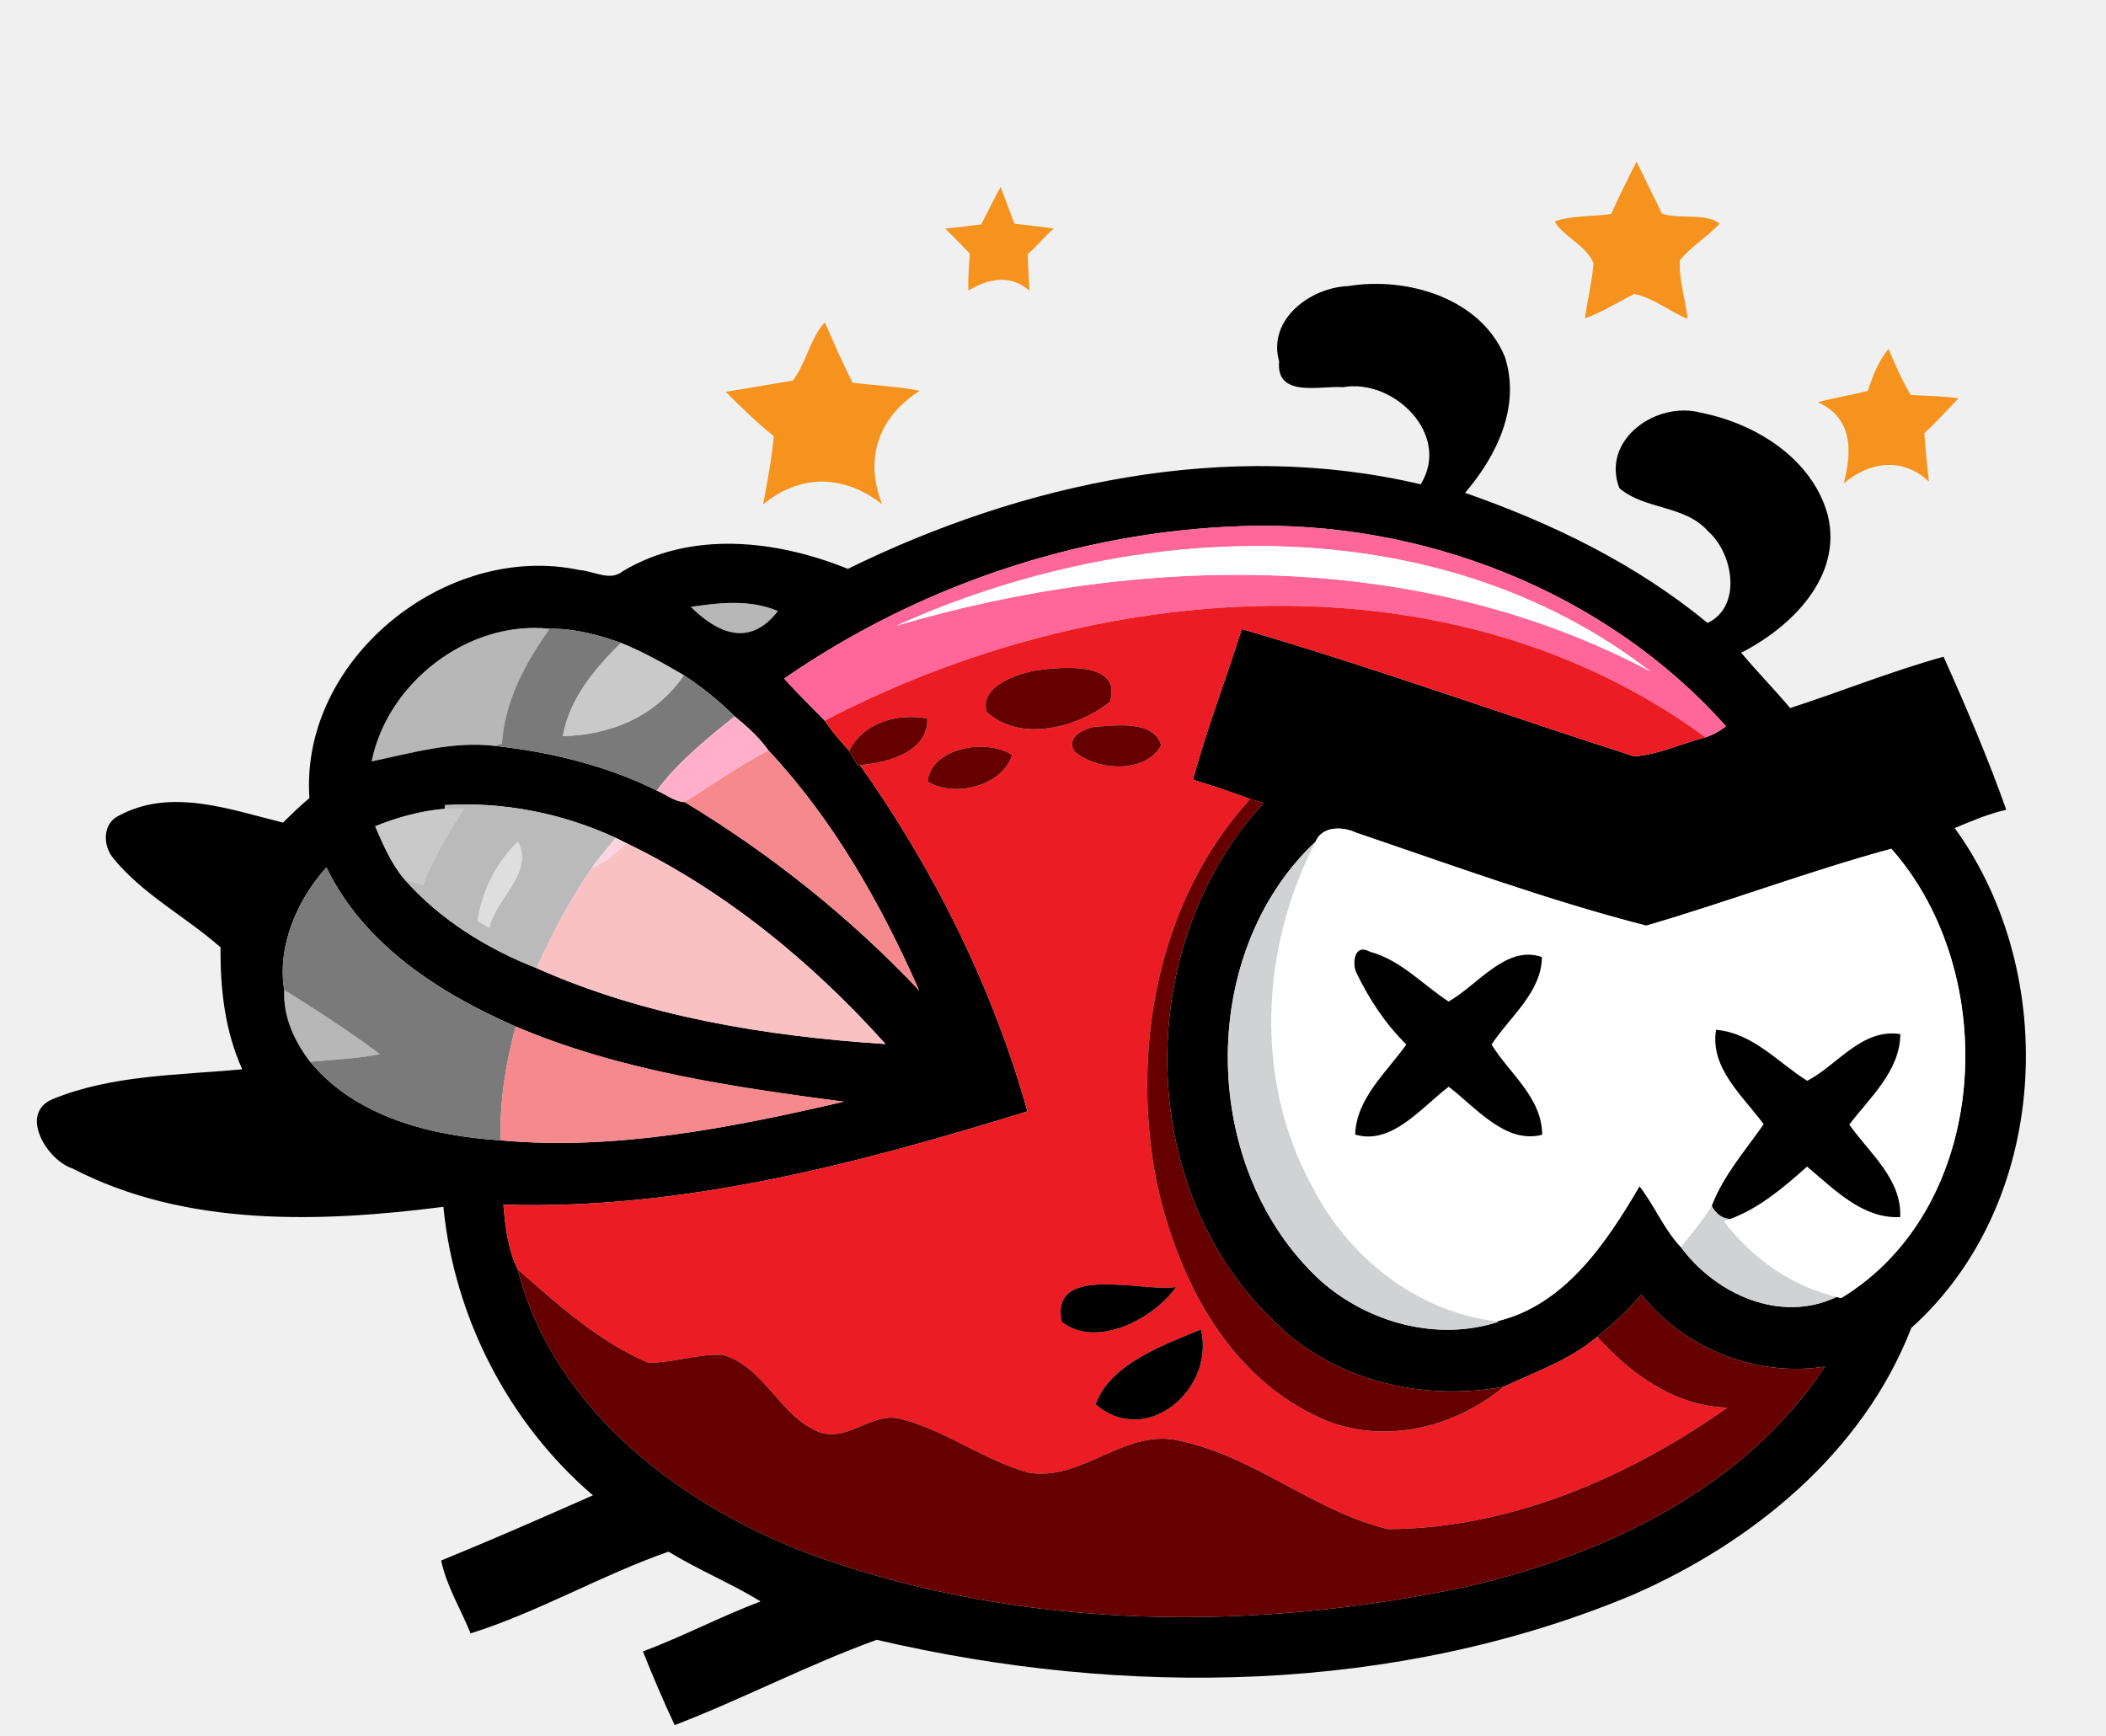
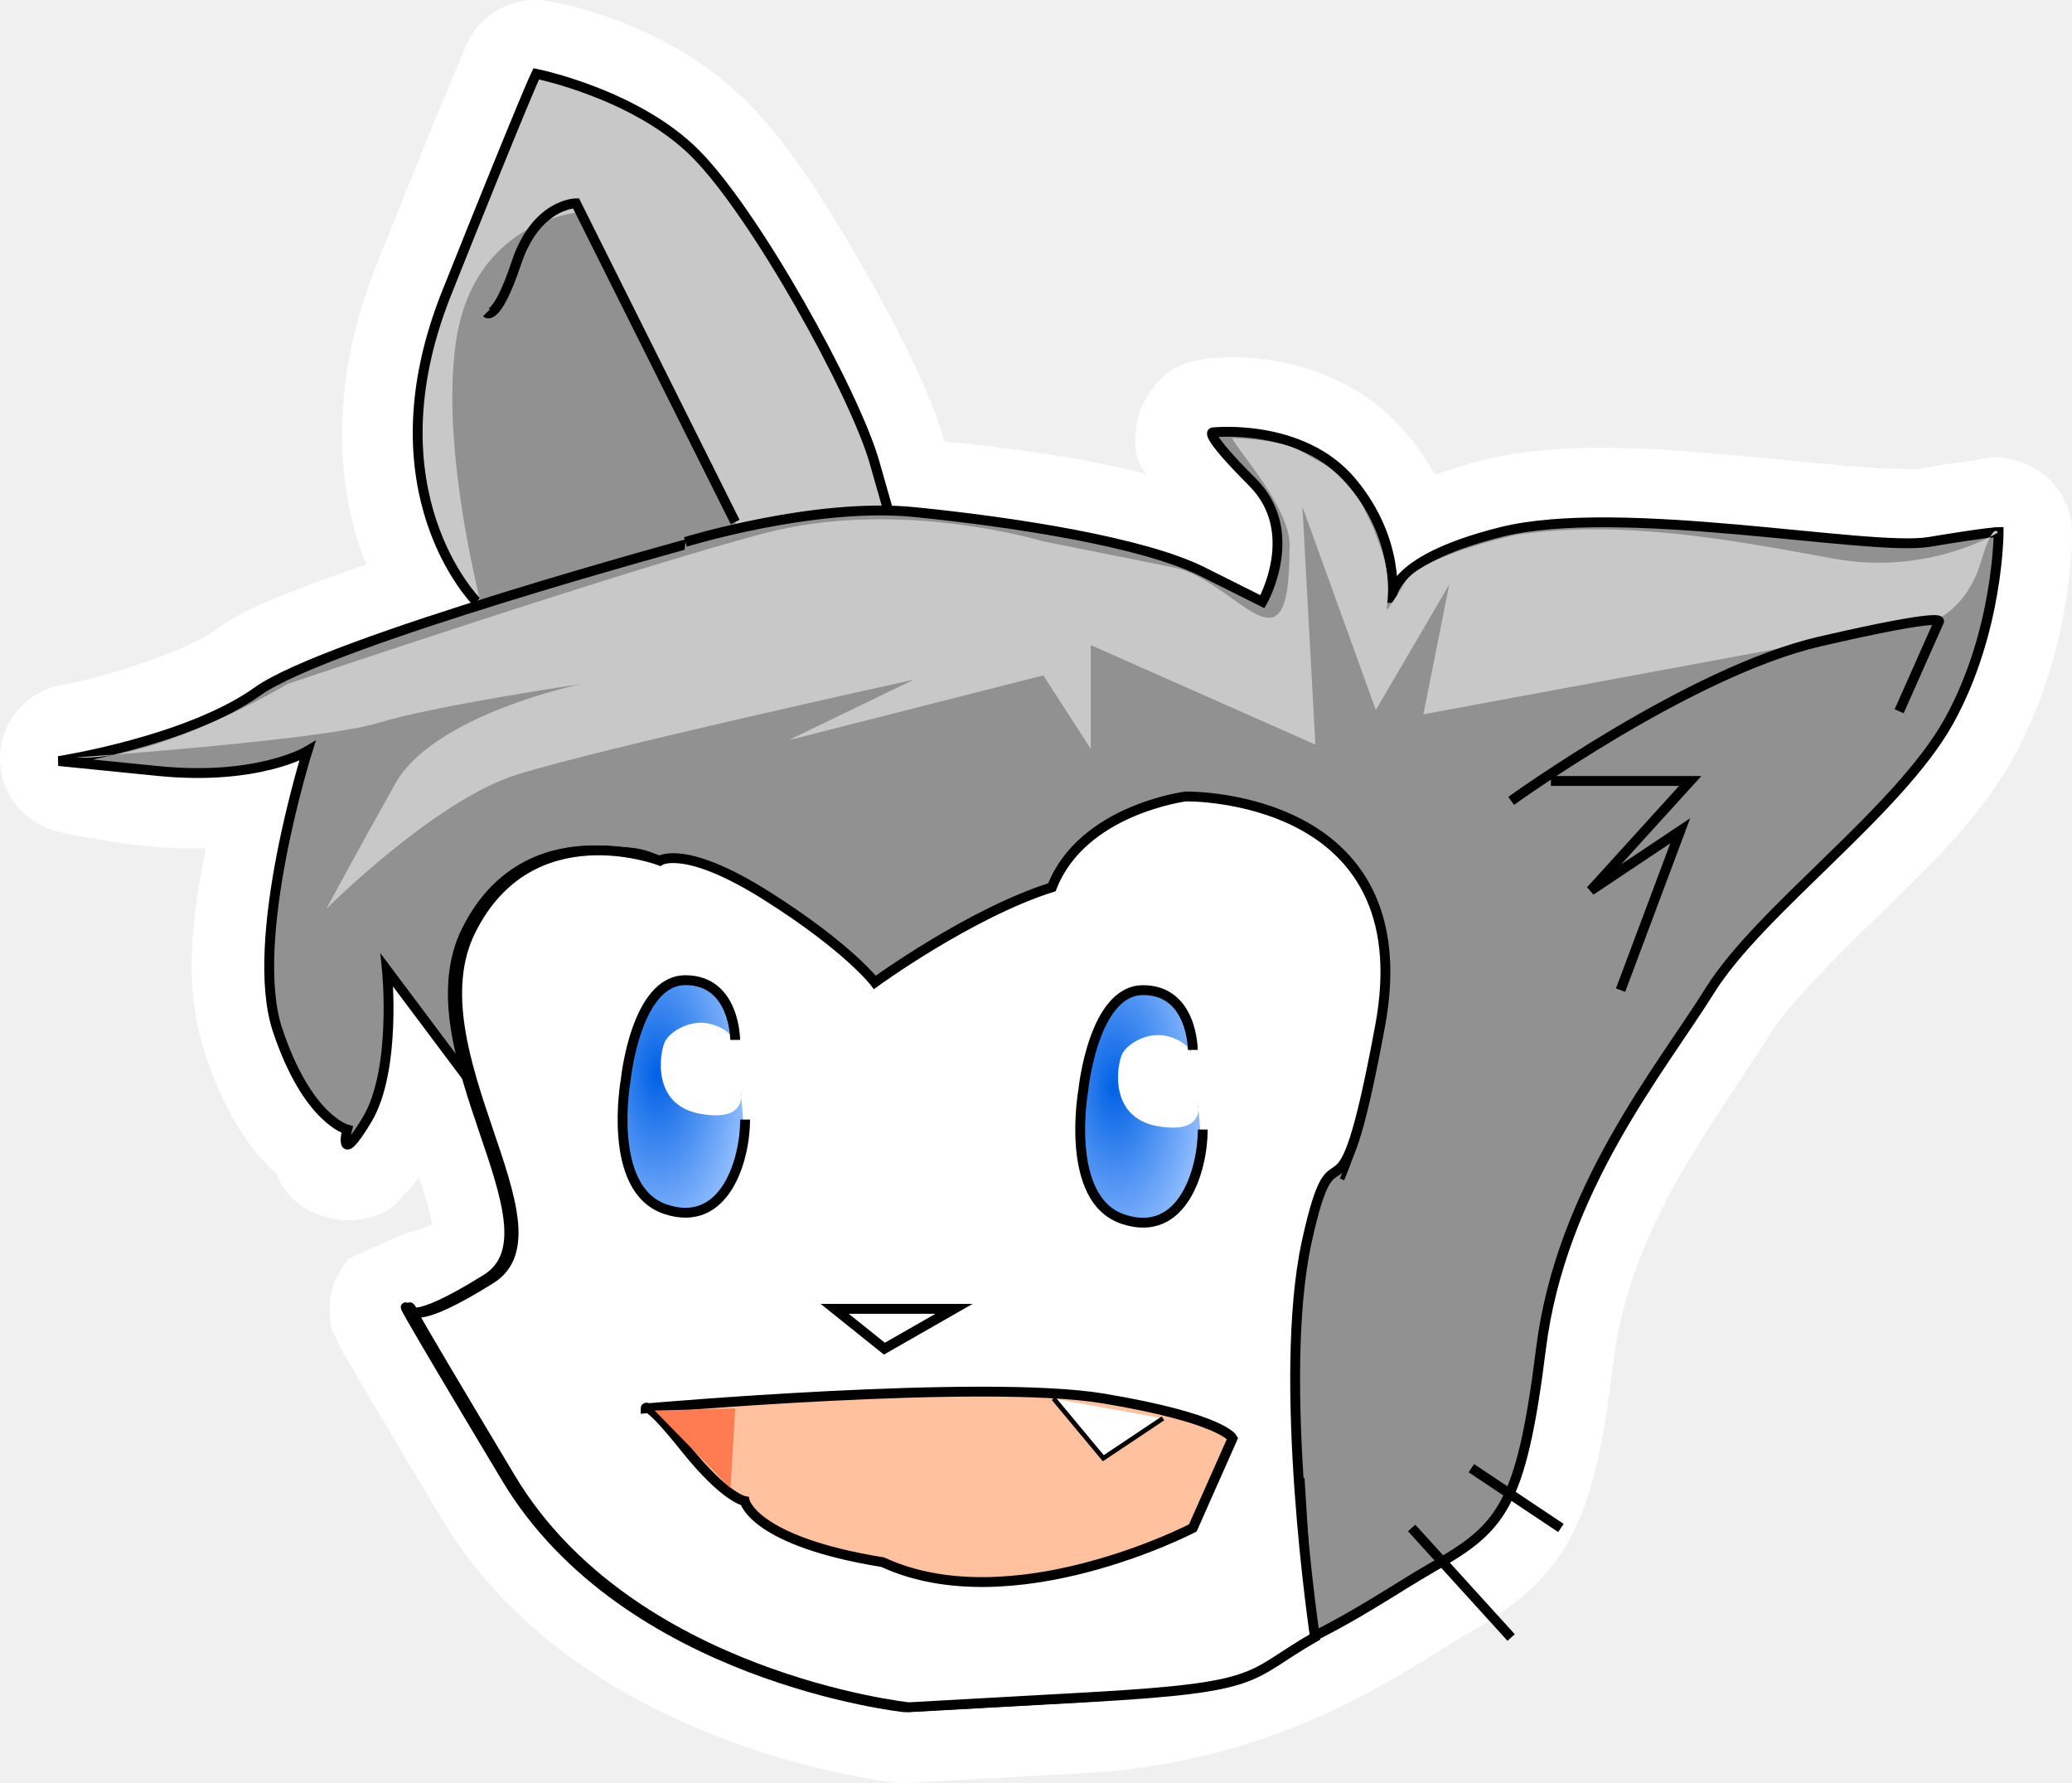
- <svg xmlns="http://www.w3.org/2000/svg" width="740pt" height="610pt" viewBox="0 0 740 610" version="1.1">
-   <path fill="#f6921e" opacity="1.00" d=" M 566.11 75.20 C 568.93 68.99 571.95 62.87 575.03 56.78 C 577.96 62.90 581.05 68.94 583.97 75.06 C 590.30 77.23 599.03 74.62 604.27 78.56 C 599.95 83.24 594.24 86.54 590.26 91.51 C 589.90 98.44 592.26 105.21 592.99 112.07 C 586.64 109.45 580.94 104.64 574.22 103.31 C 568.46 106.19 563.00 109.72 556.87 111.90 C 557.84 105.44 559.36 99.05 559.95 92.54 C 557.41 86.18 549.13 83.08 546.30 77.82 C 551.96 75.70 559.53 76.17 566.11 75.20 Z" />
-   <path fill="#f6921e" opacity="1.00" d=" M 344.78 78.87 C 347.05 74.48 349.23 70.03 351.60 65.68 C 353.19 70.00 354.82 74.31 356.46 78.61 C 361.06 79.09 365.64 79.70 370.23 80.30 C 367.07 83.17 364.32 86.46 361.15 89.32 C 361.23 93.60 361.49 97.87 361.75 102.15 C 354.83 96.28 347.45 97.85 340.26 102.12 C 340.12 97.78 340.42 93.46 340.80 89.15 C 337.96 86.16 335.07 83.23 332.14 80.33 C 336.36 79.90 340.57 79.39 344.78 78.87 Z" />
-   <path fill="#000000" opacity="1.00" d=" M 473.75 100.54 C 494.23 97.14 520.27 104.67 528.79 125.44 C 534.38 142.88 525.92 160.19 514.79 173.19 C 545.35 183.87 574.91 198.20 599.99 218.92 C 612.24 213.17 609.01 194.39 600.21 186.72 C 592.01 177.38 577.88 179.20 568.99 171.53 C 562.53 154.40 582.13 140.79 597.68 145.04 C 616.93 148.84 636.80 161.14 642.25 181.06 C 647.51 202.69 629.43 220.38 611.81 229.38 C 617.38 236.01 623.43 242.20 629.02 248.82 C 647.04 242.99 664.65 235.84 682.92 230.78 C 690.84 248.44 698.50 266.34 704.96 284.58 C 698.68 285.96 692.75 288.53 686.84 290.99 C 724.31 342.84 720.05 423.18 671.59 466.65 C 654.60 510.50 615.76 542.13 573.54 560.53 C 490.16 595.33 395.24 596.61 308.06 576.25 C 284.00 584.95 261.03 597.01 237.07 606.23 C 233.07 597.73 229.40 589.06 225.91 580.34 C 239.96 575.10 253.23 568.04 267.27 562.76 C 256.80 556.36 245.37 551.68 234.90 545.28 C 211.23 553.54 189.29 566.46 165.36 574.00 C 161.92 565.46 156.92 557.49 155.02 548.39 C 172.94 541.08 190.65 533.30 208.34 525.48 C 178.66 500.03 159.60 462.95 155.80 424.10 C 112.59 429.61 65.26 431.27 25.51 410.63 C 16.58 407.79 6.51 391.42 18.38 386.30 C 39.44 377.65 62.78 377.88 85.11 375.76 C 79.01 362.19 77.37 347.63 77.50 332.92 C 65.27 322.08 50.01 314.29 39.58 301.31 C 36.09 296.86 36.08 289.41 41.70 286.68 C 60.03 276.71 80.82 284.49 99.45 289.08 C 102.45 286.10 105.49 283.16 108.72 280.45 C 105.34 231.71 156.74 190.27 203.72 200.34 C 208.58 200.63 214.34 204.42 218.81 200.75 C 242.84 186.32 272.90 189.75 297.92 199.91 C 359.53 169.66 431.39 154.18 499.19 170.20 C 510.06 152.68 489.63 132.87 471.85 136.07 C 464.23 135.41 448.26 140.04 449.45 126.98 C 445.29 112.21 460.54 100.99 473.75 100.54 M 275.54 238.45 C 280.08 243.59 285.04 248.33 289.80 253.26 C 292.27 257.09 295.39 260.42 298.35 263.89 C 299.36 265.57 300.35 267.28 301.34 268.99 L 302.17 268.87 C 328.29 305.78 348.80 346.97 361.01 390.55 C 301.33 408.98 239.93 425.26 176.88 423.34 C 177.57 431.06 178.45 439.03 181.91 446.08 C 194.85 496.36 240.84 530.43 287.73 547.28 C 360.44 572.93 440.63 573.47 515.54 557.54 C 564.07 546.31 613.03 523.06 641.19 480.25 C 617.08 483.99 591.88 473.95 576.73 454.90 C 572.06 460.35 566.82 465.27 561.21 469.75 C 551.61 477.96 539.60 482.03 528.37 487.32 C 499.32 492.66 467.53 484.96 446.69 463.31 C 398.30 416.19 398.53 331.23 444.07 282.14 C 442.47 281.69 440.87 281.24 439.27 280.79 C 432.67 278.26 425.92 276.14 419.19 274.00 C 424.01 256.06 430.79 238.77 436.33 221.06 C 482.76 234.55 528.26 251.11 574.29 265.81 C 582.94 265.14 590.94 261.25 599.29 259.10 C 601.90 258.25 604.30 256.89 606.47 255.23 C 564.07 207.61 499.28 182.58 436.04 184.90 C 378.91 186.82 322.56 206.00 275.54 238.45 M 242.73 213.26 C 251.99 222.35 263.29 227.74 273.32 214.74 C 263.62 210.55 252.88 211.80 242.73 213.26 M 130.59 267.55 C 144.79 264.60 158.86 260.43 173.57 262.08 C 193.32 264.24 212.89 268.94 230.75 277.79 C 233.98 279.17 237.05 281.76 240.60 281.87 C 270.87 300.16 298.64 322.35 322.96 348.05 C 309.58 317.66 292.83 288.06 270.03 263.73 C 266.75 259.10 262.49 255.31 258.13 251.72 C 252.71 246.30 246.70 241.50 240.30 237.29 C 233.15 233.09 225.88 229.02 218.19 225.91 C 210.14 223.05 201.76 220.81 193.14 220.95 C 164.58 217.92 136.27 239.71 130.59 267.55 M 156.24 282.94 L 156.37 284.21 C 147.92 284.92 139.66 287.18 131.82 290.36 C 134.65 296.88 137.44 303.53 142.11 309.01 C 154.51 323.11 171.10 333.38 188.49 340.20 C 226.88 357.31 269.42 364.17 311.16 366.89 C 285.45 338.25 254.87 313.03 220.03 296.27 C 218.82 295.65 217.60 295.04 216.38 294.44 C 197.68 285.80 176.85 281.63 156.24 282.94 M 462.32 295.70 C 420.18 335.28 421.55 410.99 463.98 450.02 C 480.72 464.87 505.06 471.54 526.69 464.46 L 525.83 464.34 C 549.63 458.85 564.51 436.71 576.09 416.82 C 581.40 423.66 584.66 431.92 590.65 438.28 C 602.78 454.73 625.58 465.21 645.35 455.76 C 645.74 455.86 646.53 456.07 646.92 456.17 C 699.40 424.35 703.62 342.37 664.57 298.27 C 635.62 306.14 607.27 316.89 578.45 325.29 C 544.27 316.53 510.07 304.02 476.25 292.53 C 471.74 290.37 464.50 290.33 462.32 295.70 M 99.87 347.88 C 99.45 357.29 103.37 365.82 108.97 373.12 C 125.14 392.67 151.70 399.19 175.96 400.74 C 215.96 404.42 257.13 396.28 296.45 387.15 C 257.38 381.98 217.81 376.29 181.20 360.73 C 154.37 348.97 127.86 332.02 114.70 304.80 C 104.45 316.19 97.33 332.43 99.87 347.88 Z" />
-   <path fill="#f6921e" opacity="1.00" d=" M 278.64 133.72 C 283.22 127.58 284.87 118.49 289.83 113.28 C 292.91 120.42 296.08 127.53 299.57 134.49 C 307.44 135.44 315.39 135.82 323.20 137.31 C 308.64 146.56 303.65 161.16 309.94 177.16 C 296.51 166.79 281.42 166.41 268.15 177.22 C 269.63 169.28 271.16 161.34 271.89 153.28 C 265.89 148.49 260.43 143.09 255.00 137.69 C 262.89 136.46 270.75 135.01 278.64 133.72 Z" />
-   <path fill="#f6921e" opacity="1.00" d=" M 656.36 137.33 C 657.99 132.07 660.08 126.92 663.58 122.62 C 665.87 128.16 668.34 133.64 671.38 138.82 C 676.98 139.05 682.63 139.23 688.21 139.96 C 684.25 144.14 680.28 148.29 676.16 152.30 C 676.59 157.94 677.13 163.59 677.79 169.22 C 668.42 160.55 657.06 162.17 647.85 169.84 C 650.77 158.76 651.12 146.84 638.74 141.35 C 644.55 139.77 650.52 138.85 656.36 137.33 Z" />
-   <path fill="#ff6699" opacity="1.00" d=" M 275.54 238.45 C 322.56 206.00 378.91 186.82 436.04 184.90 C 499.28 182.58 564.07 207.61 606.47 255.23 C 604.30 256.89 601.90 258.25 599.29 259.10 C 509.68 193.33 384.53 203.63 289.80 253.26 C 285.04 248.33 280.08 243.59 275.54 238.45 M 314.88 219.92 C 401.01 194.50 499.19 192.98 580.01 236.02 C 504.78 177.89 398.29 182.20 314.88 219.92 Z" />
-   <path fill="#ffffff" opacity="1.00" d=" M 314.88 219.92 C 398.29 182.20 504.78 177.89 580.01 236.02 C 499.19 192.98 401.01 194.50 314.88 219.92 Z" />
-   <path fill="#797979" opacity="0.48" d=" M 242.73 213.26 C 252.88 211.80 263.62 210.55 273.32 214.74 C 263.29 227.74 251.99 222.35 242.73 213.26 Z" />
-   <path fill="#ec1c24" opacity="1.00" d=" M 289.80 253.26 C 384.53 203.63 509.68 193.33 599.29 259.10 C 590.94 261.25 582.94 265.14 574.29 265.81 C 528.26 251.11 482.76 234.55 436.33 221.06 C 430.79 238.77 424.01 256.06 419.19 274.00 C 425.92 276.14 432.67 278.26 439.27 280.79 C 406.62 316.59 397.28 369.03 406.44 415.56 C 413.56 448.23 430.42 482.01 461.71 497.26 C 483.56 508.38 510.12 502.57 528.37 487.32 C 539.60 482.03 551.61 477.96 561.21 469.75 C 573.16 482.92 588.42 494.10 606.95 494.65 C 572.19 519.17 530.83 537.10 487.75 537.37 C 461.96 531.19 441.06 512.04 415.11 506.45 C 395.57 501.36 380.86 520.50 361.67 517.57 C 345.99 513.30 332.72 502.91 316.98 498.76 C 306.70 495.63 298.46 506.78 288.02 503.34 C 273.98 497.87 268.76 480.36 254.01 476.14 C 245.12 475.61 236.62 479.01 227.77 478.85 C 210.34 471.47 196.00 458.43 181.91 446.08 C 178.45 439.03 177.57 431.06 176.88 423.34 C 239.93 425.26 301.33 408.98 361.01 390.55 C 348.80 346.97 328.29 305.78 302.17 268.87 C 311.73 268.02 326.19 264.36 325.85 252.49 C 315.33 250.56 303.47 253.82 298.35 263.89 C 295.39 260.42 292.27 257.09 289.80 253.26 M 363.89 235.62 C 356.80 237.03 344.43 241.10 346.61 250.08 C 358.39 261.11 378.66 255.71 390.01 246.64 C 394.62 231.92 371.88 234.47 363.89 235.62 M 384.88 255.38 C 380.91 255.95 374.34 259.10 377.54 264.07 C 385.60 271.02 402.51 271.90 408.03 261.89 C 405.24 252.88 391.91 254.99 384.88 255.38 M 325.96 274.67 C 335.12 280.30 352.05 276.50 355.62 265.35 C 347.10 259.40 327.05 262.57 325.96 274.67 M 373.10 464.54 C 385.41 474.10 405.54 463.28 413.23 452.27 C 402.08 454.29 368.61 443.76 373.10 464.54 M 384.98 493.49 C 402.58 508.83 427.02 488.45 421.99 467.19 C 408.58 472.80 390.16 479.25 384.98 493.49 Z" />
-   <path fill="#797979" opacity="0.48" d=" M 130.59 267.55 C 136.27 239.71 164.58 217.92 193.14 220.95 C 184.58 232.95 177.32 246.37 176.36 261.38 C 175.66 261.55 174.27 261.91 173.57 262.08 C 158.86 260.43 144.79 264.60 130.59 267.55 Z" />
-   <path fill="#7a7a7a" opacity="1.00" d=" M 193.14 220.95 C 201.76 220.81 210.14 223.05 218.19 225.91 C 208.98 234.95 200.03 245.61 197.77 258.69 C 214.83 258.31 230.50 251.66 240.30 237.29 C 246.70 241.50 252.71 246.30 258.13 251.72 C 248.34 259.64 238.33 267.63 230.75 277.79 C 212.89 268.94 193.32 264.24 173.57 262.08 C 174.27 261.91 175.66 261.55 176.36 261.38 C 177.32 246.37 184.58 232.95 193.14 220.95 Z" />
-   <path fill="#bababa" opacity="0.73" d=" M 218.19 225.91 C 225.88 229.02 233.15 233.09 240.30 237.29 C 230.50 251.66 214.83 258.31 197.77 258.69 C 200.03 245.61 208.98 234.95 218.19 225.91 Z" />
-   <path fill="#660000" opacity="1.00" d=" M 363.89 235.62 C 371.88 234.47 394.62 231.92 390.01 246.64 C 378.66 255.71 358.39 261.11 346.61 250.08 C 344.43 241.10 356.80 237.03 363.89 235.62 Z" />
-   <path fill="#ffafca" opacity="1.00" d=" M 230.75 277.79 C 238.33 267.63 248.34 259.64 258.13 251.72 C 262.49 255.31 266.75 259.10 270.03 263.73 C 259.81 269.09 250.35 275.73 240.60 281.87 C 237.05 281.76 233.98 279.17 230.75 277.79 Z" />
-   <path fill="#660000" opacity="1.00" d=" M 298.35 263.89 C 303.47 253.82 315.33 250.56 325.85 252.49 C 326.19 264.36 311.73 268.02 302.17 268.87 L 301.34 268.99 C 300.35 267.28 299.36 265.57 298.35 263.89 Z" />
-   <path fill="#660000" opacity="1.00" d=" M 384.88 255.38 C 391.91 254.99 405.24 252.88 408.03 261.89 C 402.51 271.90 385.60 271.02 377.54 264.07 C 374.34 259.10 380.91 255.95 384.88 255.38 Z" />
-   <path fill="#660000" opacity="1.00" d=" M 325.96 274.67 C 327.05 262.57 347.10 259.40 355.62 265.35 C 352.05 276.50 335.12 280.30 325.96 274.67 Z" />
-   <path fill="#f5898d" opacity="1.00" d=" M 240.60 281.87 C 250.35 275.73 259.81 269.09 270.03 263.73 C 292.83 288.06 309.58 317.66 322.96 348.05 C 298.64 322.35 270.87 300.16 240.60 281.87 Z" />
-   <path fill="#660000" opacity="1.00" d=" M 439.27 280.79 C 440.87 281.24 442.47 281.69 444.07 282.14 C 398.53 331.23 398.30 416.19 446.69 463.31 C 467.53 484.96 499.32 492.66 528.37 487.32 C 510.12 502.57 483.56 508.38 461.71 497.26 C 430.42 482.01 413.56 448.23 406.44 415.56 C 397.28 369.03 406.62 316.59 439.27 280.79 Z" />
-   <path fill="#bababa" opacity="1.00" d=" M 156.24 282.94 C 176.85 281.63 197.68 285.80 216.38 294.44 C 213.44 297.99 210.42 301.50 207.73 305.26 C 200.22 316.25 194.06 328.11 188.49 340.20 C 171.10 333.38 154.51 323.11 142.11 309.01 C 144.25 309.78 146.45 310.38 148.65 310.97 C 152.31 301.43 157.56 292.69 163.03 284.11 C 161.36 284.14 158.04 284.19 156.37 284.21 L 156.24 282.94 M 167.81 323.63 C 169.19 324.43 170.58 325.23 171.97 326.03 C 174.20 315.53 187.75 306.87 181.98 295.74 C 174.37 303.08 169.35 313.19 167.81 323.63 Z" />
-   <path fill="#bababa" opacity="0.73" d=" M 131.82 290.36 C 139.66 287.18 147.92 284.92 156.37 284.21 C 158.04 284.19 161.36 284.14 163.03 284.11 C 157.56 292.69 152.31 301.43 148.65 310.97 C 146.45 310.38 144.25 309.78 142.11 309.01 C 137.44 303.53 134.65 296.88 131.82 290.36 Z" />
-   <path fill="#ffffff" opacity="1.00" d=" M 462.32 295.70 C 464.50 290.33 471.74 290.37 476.25 292.53 C 510.07 304.02 544.27 316.53 578.45 325.29 C 607.27 316.89 635.62 306.14 664.57 298.27 C 703.62 342.37 699.40 424.35 646.92 456.17 C 646.53 456.07 645.74 455.86 645.35 455.76 C 629.38 452.05 615.65 442.12 605.71 429.26 C 606.26 429.04 607.38 428.59 607.93 428.37 C 618.33 424.51 626.79 417.21 634.95 409.96 C 644.46 417.83 654.30 428.33 667.69 427.71 C 668.25 414.20 656.82 405.23 649.79 395.18 C 657.10 385.62 667.65 376.29 667.72 363.40 C 654.19 361.31 645.77 374.21 635.01 379.82 C 624.68 373.34 615.93 363.01 602.98 361.89 C 600.81 375.44 612.44 385.13 619.72 395.07 C 613.25 404.35 605.56 413.04 601.47 423.80 C 598.32 428.94 594.37 433.55 590.65 438.28 C 584.66 431.92 581.40 423.66 576.09 416.82 C 564.51 436.71 549.63 458.85 525.83 464.34 C 497.84 461.09 473.62 441.69 461.05 416.95 C 440.56 379.76 442.86 332.87 462.32 295.70 M 476.66 341.93 C 481.10 351.14 486.84 359.85 494.16 367.05 C 487.25 376.82 476.54 386.01 476.19 398.70 C 489.04 402.56 499.57 389.03 509.04 381.89 C 518.48 389.07 528.95 402.14 541.88 398.77 C 541.83 385.66 530.36 377.30 524.10 367.06 C 530.43 357.37 541.64 348.78 541.80 336.33 C 529.23 331.90 519.25 346.20 509.00 351.96 C 499.91 346.05 492.21 337.37 481.40 334.48 C 475.65 331.26 475.09 338.90 476.66 341.93 Z" />
-   <path fill="#fed4e1" opacity="1.00" d=" M 207.73 305.26 C 210.42 301.50 213.44 297.99 216.38 294.44 C 217.60 295.04 218.82 295.65 220.03 296.27 C 216.50 300.00 212.43 303.15 207.73 305.26 Z" />
-   <path fill="#dbdbdb" opacity="0.86" d=" M 167.81 323.63 C 169.35 313.19 174.37 303.08 181.98 295.74 C 187.75 306.87 174.20 315.53 171.97 326.03 C 170.58 325.23 169.19 324.43 167.81 323.63 Z" />
-   <path fill="#fac1c4" opacity="1.00" d=" M 220.03 296.27 C 254.87 313.03 285.45 338.25 311.16 366.89 C 269.42 364.17 226.88 357.31 188.49 340.20 C 194.06 328.11 200.22 316.25 207.73 305.26 C 212.43 303.15 216.50 300.00 220.03 296.27 Z" />
-   <path fill="#d0d2d3" opacity="1.00" d=" M 463.98 450.02 C 421.55 410.99 420.18 335.28 462.32 295.70 C 442.86 332.87 440.56 379.76 461.05 416.95 C 473.62 441.69 497.84 461.09 525.83 464.34 L 526.69 464.46 C 505.06 471.54 480.72 464.87 463.98 450.02 Z" />
-   <path fill="#7a7a7a" opacity="1.00" d=" M 99.87 347.88 C 97.33 332.43 104.45 316.19 114.70 304.80 C 127.86 332.02 154.37 348.97 181.20 360.73 C 177.68 373.78 175.48 387.18 175.96 400.74 C 151.70 399.19 125.14 392.67 108.97 373.12 C 117.17 372.42 125.41 372.03 133.50 370.44 C 122.66 362.37 111.33 355.01 99.87 347.88 Z" />
-   <path fill="#000000" opacity="1.00" d=" M 476.66 341.93 C 475.09 338.90 475.65 331.26 481.40 334.48 C 492.21 337.37 499.91 346.05 509.00 351.96 C 519.25 346.20 529.23 331.90 541.80 336.33 C 541.64 348.78 530.43 357.37 524.10 367.06 C 530.36 377.30 541.83 385.66 541.88 398.77 C 528.95 402.14 518.48 389.07 509.04 381.89 C 499.57 389.03 489.04 402.56 476.19 398.70 C 476.54 386.01 487.25 376.82 494.16 367.05 C 486.84 359.85 481.10 351.14 476.66 341.93 Z" />
-   <path fill="#797979" opacity="0.48" d=" M 99.87 347.88 C 111.33 355.01 122.66 362.37 133.50 370.44 C 125.41 372.03 117.17 372.42 108.97 373.12 C 103.37 365.82 99.45 357.29 99.87 347.88 Z" />
-   <path fill="#f5898d" opacity="1.00" d=" M 181.20 360.73 C 217.81 376.29 257.38 381.98 296.45 387.15 C 257.13 396.28 215.96 404.42 175.96 400.74 C 175.48 387.18 177.68 373.78 181.20 360.73 Z" />
-   <path fill="#000000" opacity="1.00" d=" M 602.98 361.89 C 615.93 363.01 624.68 373.34 635.01 379.82 C 645.77 374.21 654.19 361.31 667.72 363.40 C 667.65 376.29 657.10 385.62 649.79 395.18 C 656.82 405.23 668.25 414.20 667.69 427.71 C 654.30 428.33 644.46 417.83 634.95 409.96 C 626.79 417.21 618.33 424.51 607.93 428.37 C 604.95 428.23 602.78 426.35 601.47 423.80 C 605.56 413.04 613.25 404.35 619.72 395.07 C 612.44 385.13 600.81 375.44 602.98 361.89 Z" />
-   <path fill="#d0d2d3" opacity="1.00" d=" M 590.65 438.28 C 594.37 433.55 598.32 428.94 601.47 423.80 C 602.78 426.35 604.95 428.23 607.93 428.37 C 607.38 428.59 606.26 429.04 605.71 429.26 C 615.65 442.12 629.38 452.05 645.35 455.76 C 625.58 465.21 602.78 454.73 590.65 438.28 Z" />
-   <path fill="#660000" opacity="1.00" d=" M 181.91 446.08 C 196.00 458.43 210.34 471.47 227.77 478.85 C 236.62 479.01 245.12 475.61 254.01 476.14 C 268.76 480.36 273.98 497.87 288.02 503.34 C 298.46 506.78 306.70 495.63 316.98 498.76 C 332.72 502.91 345.99 513.30 361.67 517.57 C 380.86 520.50 395.57 501.36 415.11 506.45 C 441.06 512.04 461.96 531.19 487.75 537.37 C 530.83 537.10 572.19 519.17 606.95 494.65 C 588.42 494.10 573.16 482.92 561.21 469.75 C 566.82 465.27 572.06 460.35 576.73 454.90 C 591.88 473.95 617.08 483.99 641.19 480.25 C 613.03 523.06 564.07 546.31 515.54 557.54 C 440.63 573.47 360.44 572.93 287.73 547.28 C 240.84 530.43 194.85 496.36 181.91 446.08 Z" />
-   <path fill="#000000" opacity="1.00" d=" M 373.10 464.54 C 368.61 443.76 402.08 454.29 413.23 452.27 C 405.54 463.28 385.41 474.10 373.10 464.54 Z" />
-   <path fill="#000000" opacity="1.00" d=" M 384.98 493.49 C 390.16 479.25 408.58 472.80 421.99 467.19 C 427.02 488.45 402.58 508.83 384.98 493.49 Z" />
+ <svg xmlns="http://www.w3.org/2000/svg" xmlns:xlink="http://www.w3.org/1999/xlink" id="svg1" viewBox="0 0 551.39 474.41" version="1.1">
+   <defs id="defs3">
+     <radialGradient id="radialGradient848" fx=".273" cy=".406" cx=".288" r=".751">
+       <stop id="stop845" style="stop-color:#0061e5" offset="0" />
+       <stop id="stop846" style="stop-color:#94bfff" offset="1" />
+     </radialGradient>
+     <radialGradient id="radialGradient3007" fx="244.87" xlink:href="#radialGradient848" gradientUnits="userSpaceOnUse" cy="227.43" cx="245.54" gradientTransform="matrix(.71544 0 0 1.3977 -.30984 -32.087)" r="33.404" />
+     <radialGradient id="radialGradient3009" fx="414.95" xlink:href="#radialGradient848" gradientUnits="userSpaceOnUse" cy="229.77" cx="415.62" gradientTransform="matrix(.71544 0 0 1.3977 -.30984 -32.087)" r="33.404" />
+   </defs>
+   <path id="path867" style="fill-rule:evenodd;stroke-width:1pt;fill:#ffffff" d="m142.32 0c-7.5 0.022-14.37 4.272-17.74 10.988 0 0-3.3 6.726-24.52 59.835-12.226 30.59-10.311 56.75-4.361 74.62 0.558 1.67 1.175 3.22 1.804 4.78-3.209 1.11-6.557 2.21-9.581 3.32-12.581 4.62-22.299 8.08-31.253 14.48-8.284 5.92-29.524 12.1-39.148 14.08-1.04 0.12-2.061 0.33-3.069 0.61l-2.437 0.84c-7.739 3.33-12.53 11.2-11.971 19.61 0.559 8.42 6.342 15.55 14.454 17.83-0.092 0.16 12.021 2.89 25.256 4.22 5.455 0.54 10.369 0.62 15.018 0.51-3.163 16.57-6.525 35.65-0.118 54.89 4.739 14.23 10.844 23.76 17.033 29.97 0.606 0.61 1.199 1.02 1.804 1.57 0.878 2.25 2.249 5.04 5.622 7.87 4.006 3.36 10.732 5.09 15.322 4.57 9.175-1.06 11.025-4.58 12.785-6.35 1.88-1.88 3.12-3.46 4.22-5.09 1.36 4.08 2.54 7.73 3.16 10.48 0.22 0.93 0.24 1.46 0.33 2.15-2.14 1.19-7.24 2.42-7.24 2.42l-14.989 6.72c-0.001 0-2.992 4.31-3.679 6.11-1.374 3.62-1.341 5.87-1.312 7.45 0.119 6.36 1.054 6.05 1.359 6.84 0.304 0.79 0.482 1.16 0.633 1.48 0.302 0.64 0.494 0.97 0.703 1.36 0.417 0.78 0.88 1.66 1.593 2.9 2.849 4.99 9.462 16.22 25.372 42.76 19.17 31.98 49.85 49.14 74.8 58.69 24.96 9.54 46.02 11.8 46.02 11.8s2.85 0.1 2.88 0.1c0.12-0.01 0.16 0 0.18 0 0.06-0.01 0.08 0 0.1 0 0.04 0 0.06-0.02 0.12-0.03 0.1 0 0.3 0 0.68-0.02 0.75-0.04 2.24-0.14 5.22-0.3 5.96-0.33 17.87-1 41.7-2.32 53.11-2.96 85.71-28.04 101.42-37.02 9.8-5.6 20.49-12.77 27.13-25.04 6.63-12.28 9.09-26.17 11.83-48.08 4.43-35.51 27.33-63.6 42.15-87.33 4.17-6.69 16.07-18.71 28.77-31.09 12.69-12.39 26.35-25.28 35.28-41.35 16.27-29.32 15.74-60.02 15.74-60.02 0-8.95-5.94-16.78-14.55-19.17-0.03-0.01-0.08-0.02-0.12-0.02-1.16-0.37-2.34-0.68-3.65-0.82-2.83-0.32-5.23 0.07-7.43 0.65-2.69 0.31-6.64 0.87-15.93 2.42 0.89-0.15-6.53 0.08-15.09-0.64-8.55-0.71-19.35-1.86-30.85-2.88-22.99-2.03-47.88-4.24-69.44 1.15-4.59 1.15-8.66 2.46-12.46 3.82-1.94-3.48-4.28-7-7.17-10.47-21.44-25.75-54.49-20.29-54.49-20.29v0.09c-1.9 0.21-4.65 0.68-7.59 2.32-4.4 2.46-8.89 8.52-9.91 13.61-1.79 8.85 0.57 12.15 2.22 14.53-17.18-4.53-36.17-6.87-53.58-8.67-3.86-13.3-11.93-29.21-21.58-46.11-9.72-17.036-19.95-33.197-31.01-44.273-22.13-22.15-52.5-26.661-52.5-26.661-1.3-0.262-2.61-0.399-3.94-0.399zm-110.93 191.14s-0.139 0.26-0.141 0.26c-0.04-0.02-0.076-0.05-0.117-0.07l0.258-0.19z" />
+   <path id="path825" style="fill-rule:evenodd;stroke:#000000;stroke-width:2.62;fill:#c8c8c8" d="m126.81 160.1s-29.122-29.15-7.94-82.16c21.18-52.998 23.82-58.298 23.82-58.298s26.48 5.3 42.36 21.201c15.89 15.901 42.36 63.607 47.66 82.147l5.29 18.56" />
+   <path id="path854" style="fill-rule:evenodd;fill:#919191" d="m153.5 56.595s-27.59 2.302-32.19 34.518c-4.59 32.22 9.2 79.39 9.2 79.39l68.96-24.16-45.97-89.748z" />
+   <path id="path827" style="fill-rule:evenodd;stroke:#000000;stroke-width:2.62;fill:#919191" d="m126.81 289.95-23.83-31.8s2.65 26.5-5.292 39.75-5.296 2.65-5.296 2.65-10.589-2.65-18.531-26.5 7.942-74.2 7.942-74.2-13.237 7.95-39.711 5.3c-26.473-2.65-26.473-2.65-26.473-2.65s34.416-5.3 52.947-18.55c18.533-13.25 116.65-39.86 116.65-39.86l-7.59 97.74s10.35-20.71-27.58-13.8c-37.93 6.9-23.24 61.92-23.24 61.92z" />
+   <path id="path826" style="fill-rule:evenodd;stroke:#000000;stroke-width:2.62;fill:#919191" d="m182.4 144.2s34.42-10.6 60.9-7.95c26.47 2.65 60.89 7.95 76.77 15.9l15.88 7.95s10.59-18.55-2.64-31.8c-13.24-13.25-10.59-13.25-10.59-13.25s23.82-2.66 37.06 13.25c13.24 15.9 10.59 31.8 10.59 31.8s-2.65-10.6 29.12-18.55 97.96 5.3 113.84 2.65 18.53-2.65 18.53-2.65 0 26.5-13.23 50.35c-13.24 23.85-50.31 50.35-63.54 71.55-13.24 21.2-39.71 53-45.01 95.4-5.29 42.41-10.59 47.71-29.12 58.31s-45.01 31.8-92.66 34.45l-47.65 2.65s-74.13-7.95-105.9-60.96c-31.77-53-26.47-45.05-26.47-45.05s0 5.3 21.18-7.95-21.18-60.95-5.3-92.75c15.89-31.8 50.3-18.55 50.3-18.55" />
+   <path id="path829" style="stroke:#000000;stroke-width:.92pt;fill:none" d="m280.36 236.95s7.94-23.85 34.42-23.85c26.47 0 45 7.95 50.3 29.15 5.29 21.2 0 53-7.95 71.55" />
+   <path id="path850" style="fill-rule:evenodd;stroke:#000000;stroke-width:2.62;fill:#ffffff" d="m349.93 435.56c-18.54 10.6-12.83 13.4-60.48 16.05l-47.65 2.65s-74.13-7.95-105.9-60.96c-31.77-53-26.47-45.05-26.47-45.05s0 5.3 21.18-7.95-21.18-60.95-5.3-92.75 50.3-18.55 50.3-18.55 6.62-4.43 28.46 9.38 28.74 23.01 28.74 23.01 25.28-18.41 47.12-25.31c8.05-20.71 35.63-24.16 35.63-24.16s63.22-1.15 51.72 60.98c-11.49 62.13-11.49 20.71-19.54 57.53-8.04 36.81 2.19 105.13 2.19 105.13z" />
+   <path id="path828" style="stroke:#000000;stroke-width:2.62;fill:none" d="m195.64 138.9-42.36-84.807s-10.59 0-15.88 15.897c-5.3 15.9-7.94 13.25-7.94 13.25" />
+   <path id="path832" style="stroke:#000000;stroke-width:2.62;fill:none" d="m222.12 348.25h31.76l-18.53 10.6-13.23-10.6z" />
+   <path id="path834" style="fill-rule:evenodd;stroke:#000000;stroke-width:2.62;fill:#ffc19e" d="m198.19 399.41s-5.2-0.81-15.79-14.06-10.59-10.6-10.59-10.6 90.02-7.95 121.79-2.65c31.76 5.3 34.41 10.6 34.41 10.6l-10.59 23.86s-48.1 25-82.52 9.1c-34.41-5.55-36.71-16.25-36.71-16.25z" />
+   <path id="path835" style="fill-rule:evenodd;stroke:#000000;stroke-width:.92pt;fill:#ffffff" d="m280.36 372.1 13.24 15.9 15.88-10.6" />
+   <path id="path838" style="stroke:#000000;stroke-width:2.62;fill:none" d="m412.73 207.8h37.06l-26.47 29.15 23.82-15.9-15.88 42.4" />
+   <path id="path839" style="stroke:#000000;stroke-width:2.62;fill:none" d="m375.66 406.56 26.48 29.15" />
+   <path id="path840" style="stroke:#000000;stroke-width:2.62;fill:none" d="m391.55 390.65 23.83 15.91" />
+   <path id="path841" style="stroke:#000000;stroke-width:.92pt;fill:none" d="m346.54 393.3 2.65 42.41" />
+   <path id="path843" style="fill-rule:evenodd;fill:url(#radialGradient3007)" d="m195.22 276.67s-0.94-2.81-6.09-4.21c-5.15-1.41-10.76 1.87-12.17 4.68-1.4 2.81-3.74 16.87 9.36 19.21 13.11 2.34 10.77-6.09 10.77-6.09l0.93 10.31s-1.87 13.11-5.61 15.92c-3.75 2.81-4.21 7.97-14.51 5.62-10.3-2.34-11.7-11.24-11.7-16.39s0-28.58 4.68-34.67 5.62-12.65 14.04-9.84 10.76 8.9 10.3 15.46z" />
+   <path id="path833" style="stroke:#000000;stroke-width:2.62;fill:none" d="m195.64 276.7s0-15.9-13.24-15.9c-13.23 0-15.88 26.5-15.88 26.5s-5.29 29.15 10.59 34.45 21.18-13.25 21.18-23.85" />
+   <path id="path849" style="fill-rule:evenodd;fill:url(#radialGradient3009)" d="m316.89 279.95s-0.93-2.81-6.08-4.22c-5.15-1.4-10.76 1.88-12.17 4.69-1.4 2.81-3.74 16.87 9.36 19.21 13.11 2.34 10.77-6.09 10.77-6.09l0.93 10.3s-1.87 13.12-5.61 15.93c-3.75 2.81-4.22 7.97-14.51 5.62-10.3-2.34-11.7-11.24-11.7-16.39 0-5.16 0-28.58 4.68-34.67s5.62-12.65 14.04-9.84 10.76 8.9 10.29 15.46z" />
+   <path id="path831" style="stroke:#000000;stroke-width:2.62;fill:none" d="m317.42 279.35s0-15.9-13.23-15.9c-13.24 0-15.89 26.5-15.89 26.5s-5.29 29.15 10.59 34.45c15.89 5.3 21.18-13.25 21.18-23.85" />
+   <path id="path855" style="fill-rule:evenodd;fill:#c8c8c8" d="m20.167 201.56s65.516-4.6 80.463-9.2c14.94-4.6 54.02-10.36 54.02-10.36s-39.08 8.06-49.43 26.47c-10.342 18.4-18.388 33.36-18.388 33.36s28.738-28.76 50.578-35.67c21.83-6.9 105.74-25.31 105.74-25.31l-33.33 16.11 67.81-17.26 12.64 19.56v-27.61l59.77 26.46-3.44-63.28 19.53 54.08 19.54-33.37-6.89 34.52 136.77-25.32s8.05-3.45 11.5-14.95c3.45-11.51 4.6-8.06 4.6-8.06s-18.39 11.51-43.68 6.91-56.21-10.71-84.95-6.24c-28.73 6.91-29.28 12.75-29.9 14-8.43 12.21-0.18 3.44-6.01-11.45-1.66-4.3-1.07-3.51-3.74-8.81-1.39-3.65-7.68-11.12-12.28-13.35s-6.47-5.64-23.19-6.22c1.13 3.02 16.4 19.41 15.25 29.77 0 35.66-13.8 8.05-31.04 4.6l-34.48-6.9s-37.93-11.51-73.56-2.31c-35.63 9.21-127.58 40.27-127.58 40.27-0.002 0-34.484 20.71-56.323 19.56z" />
+   <path id="path837" style="stroke:#000000;stroke-width:2.62;fill:none" d="m402.14 213.1s47.65-34.45 82.07-42.4 31.77-5.3 31.77-5.3l-10.59 23.85" />
+   <path id="path836" style="fill-rule:evenodd;fill:#ff7b52" d="m195.64 374.75-1.26 21.2-20.19-20.65 21.45-0.55z" />
</svg>
